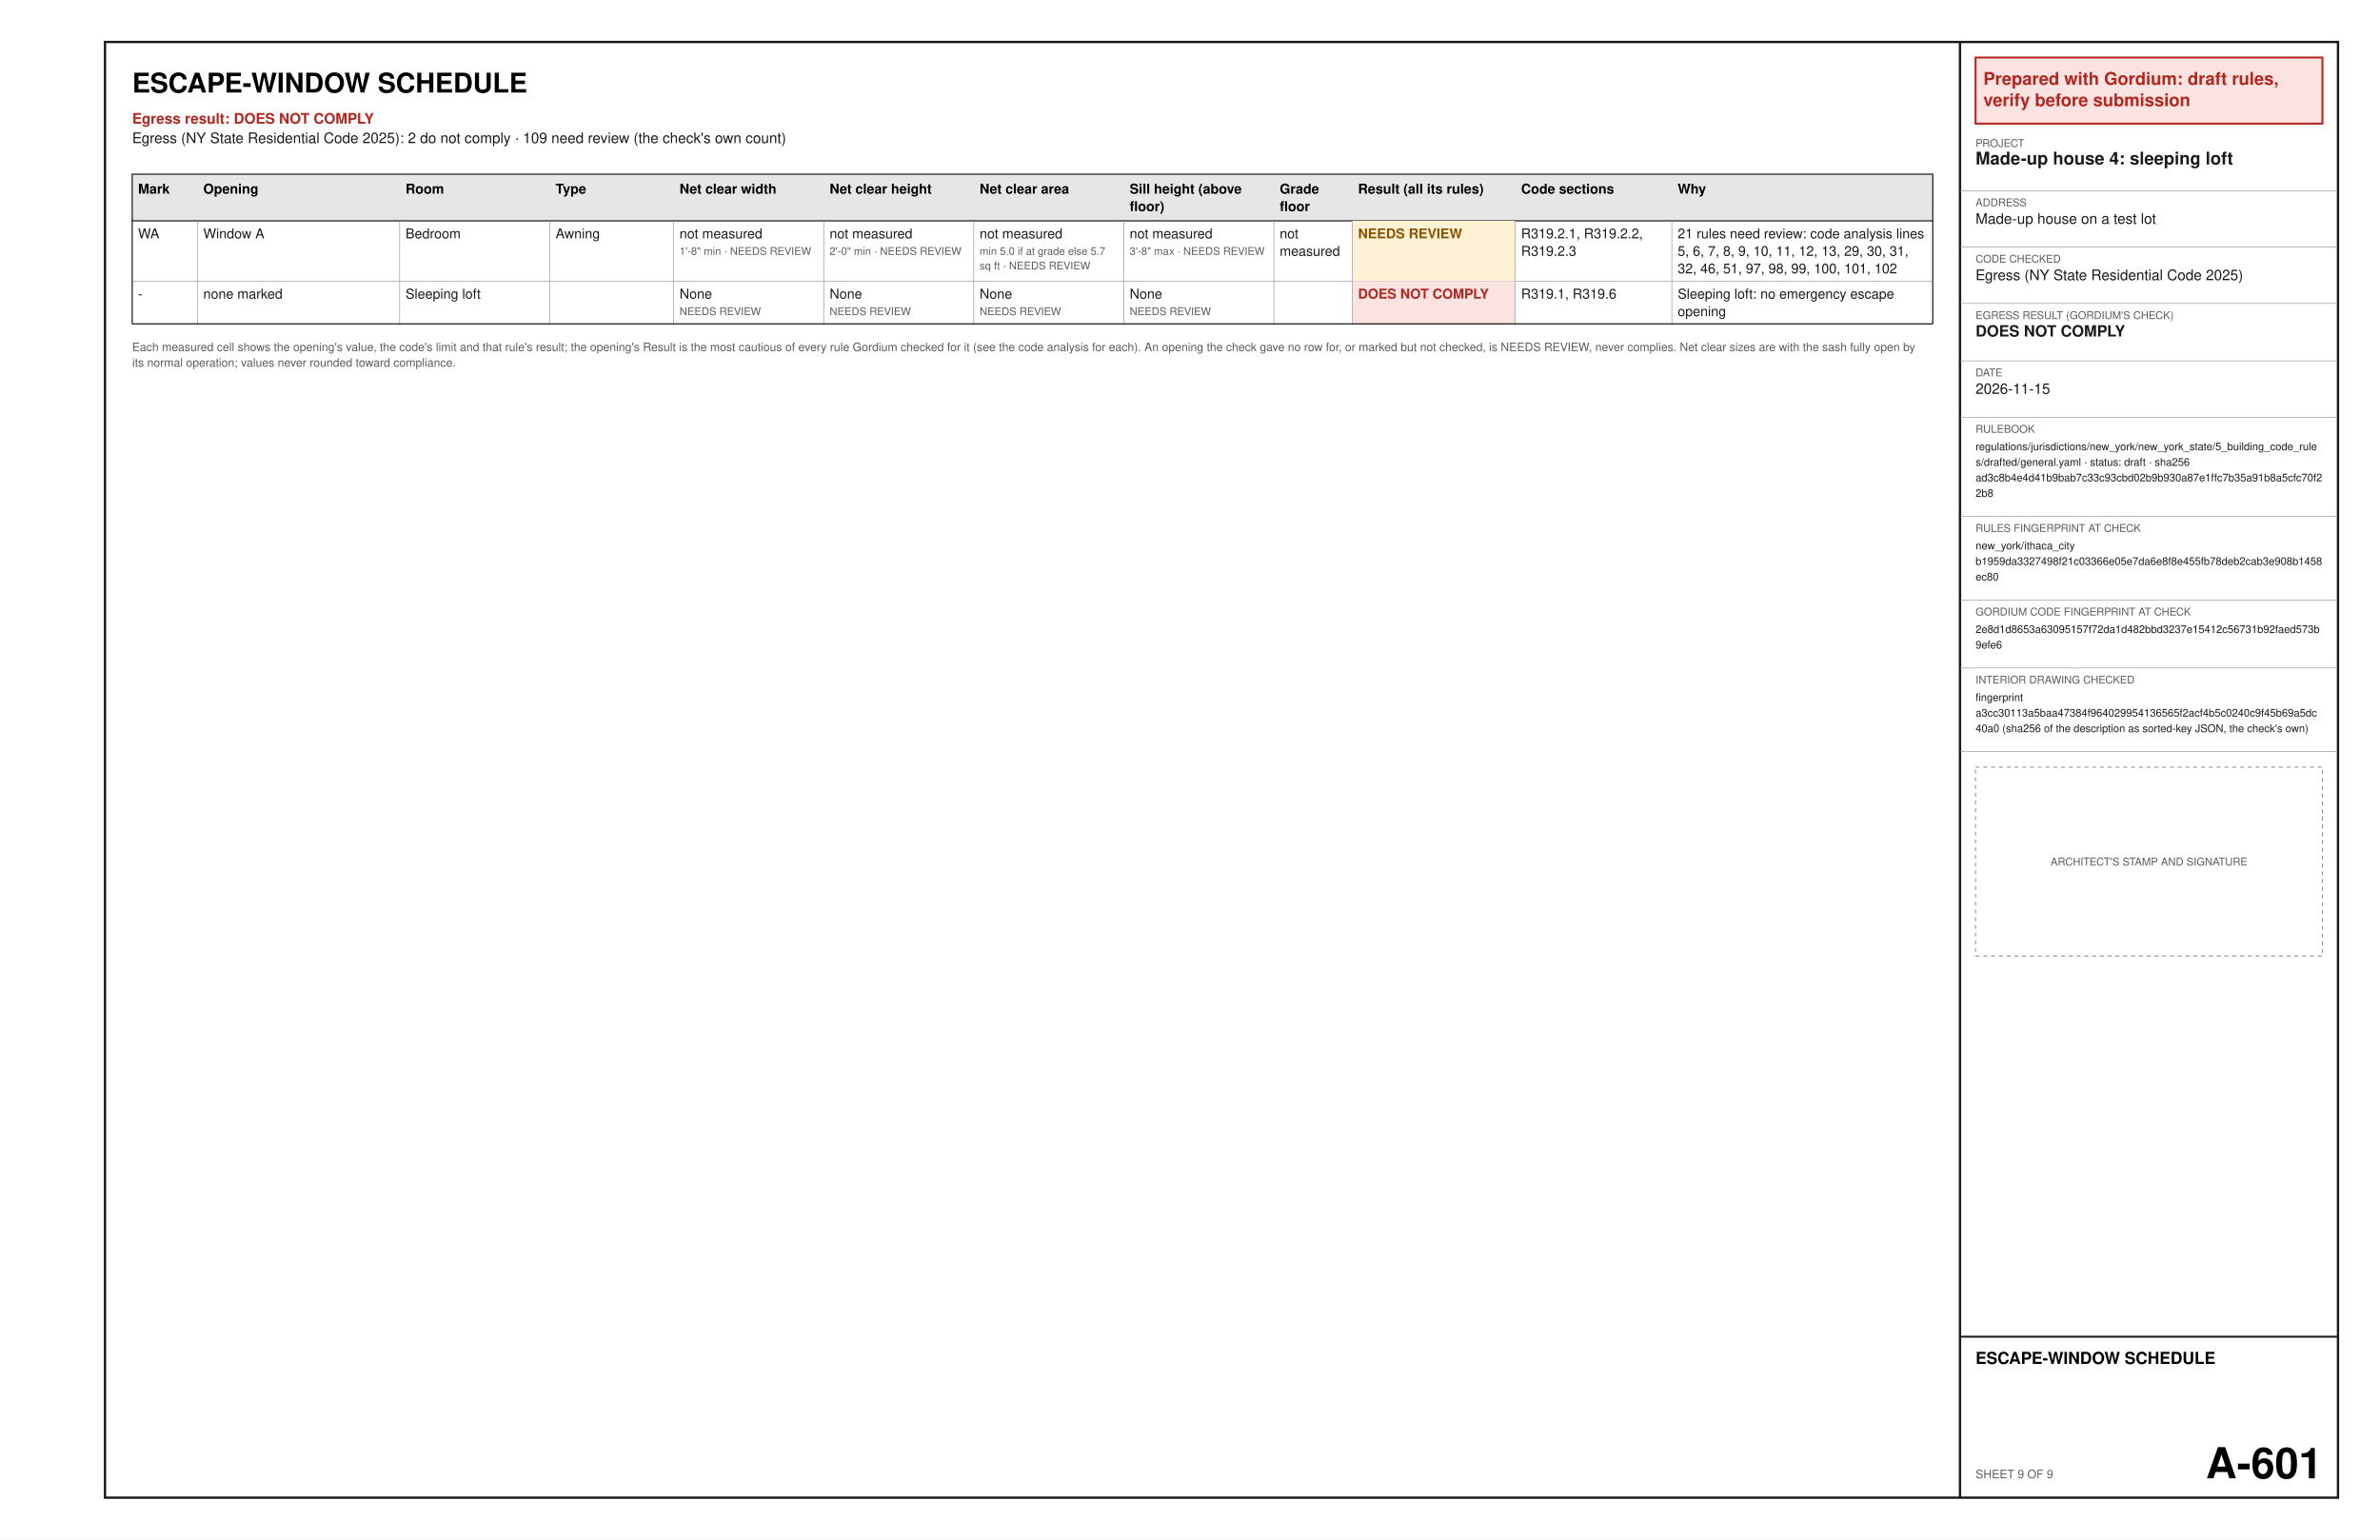
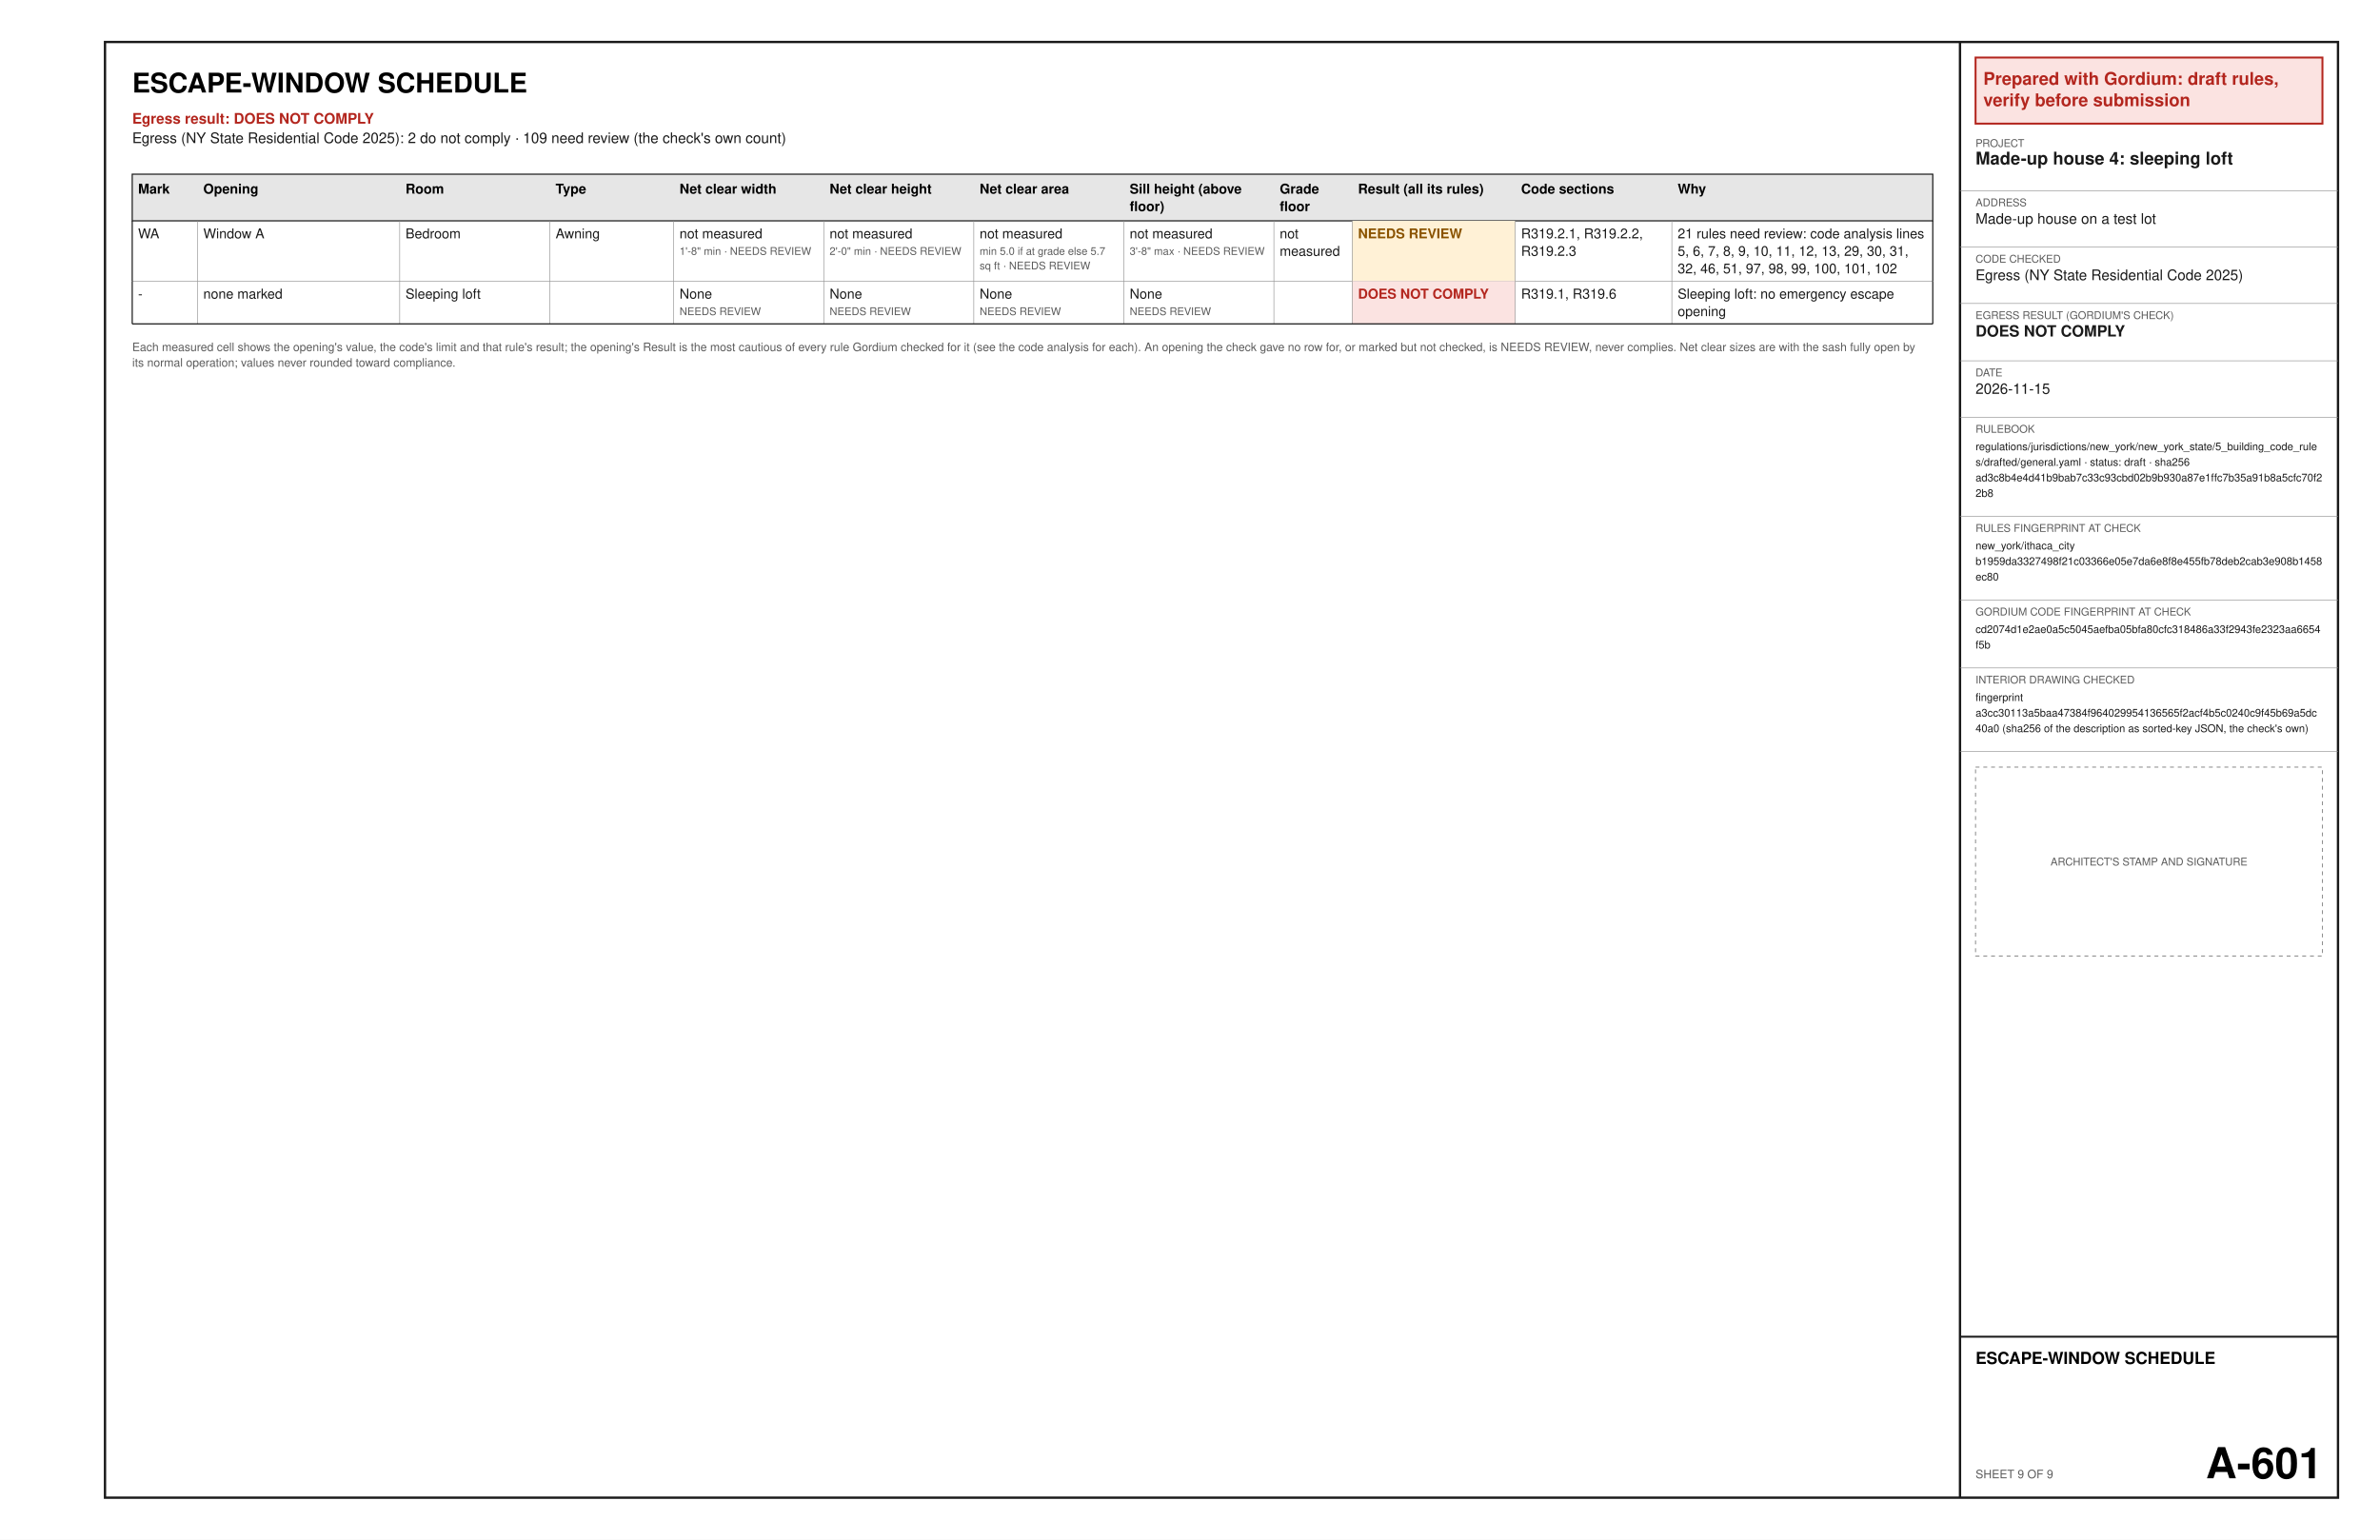
<svg xmlns="http://www.w3.org/2000/svg" width="17in" height="11in" viewBox="0 0 1224 792" font-family="Helvetica, Arial, sans-serif">
  <rect x="0" y="0" width="1224" height="792" fill="#ffffff" />
  <text x="68" y="47.6" font-size="14" font-weight="bold" text-anchor="start" fill="#000000" xml:space="preserve">ESCAPE-WINDOW SCHEDULE</text>
  <text x="68" y="63.6" font-size="7.5" font-weight="bold" text-anchor="start" fill="#b3261e" xml:space="preserve">Egress result: DOES NOT COMPLY</text>
  <text x="68" y="73.6" font-size="7.5" text-anchor="start" fill="#1a1a1a" xml:space="preserve">Egress (NY State Residential Code 2025): 2 do not comply · 109 need review (the check's own count)</text>
  <polygon points="68,89.6 994,89.6 994,113.6 68,113.6" fill="#e6e6e6" stroke="#1a1a1a" stroke-width="0.6" />
  <text x="71" y="99.6" font-size="7" font-weight="bold" text-anchor="start" fill="#000000" xml:space="preserve">Mark</text>
  <text x="104.55" y="99.6" font-size="7" font-weight="bold" text-anchor="start" fill="#000000" xml:space="preserve">Opening</text>
  <text x="208.56" y="99.6" font-size="7" font-weight="bold" text-anchor="start" fill="#000000" xml:space="preserve">Room</text>
  <text x="285.72" y="99.6" font-size="7" font-weight="bold" text-anchor="start" fill="#000000" xml:space="preserve">Type</text>
  <text x="349.47" y="99.6" font-size="7" font-weight="bold" text-anchor="start" fill="#000000" xml:space="preserve">Net clear width</text>
  <text x="426.64" y="99.6" font-size="7" font-weight="bold" text-anchor="start" fill="#000000" xml:space="preserve">Net clear height</text>
  <text x="503.8" y="99.6" font-size="7" font-weight="bold" text-anchor="start" fill="#000000" xml:space="preserve">Net clear area</text>
  <text x="580.97" y="99.6" font-size="7" font-weight="bold" text-anchor="start" fill="#000000" xml:space="preserve">Sill height (above</text>
  <text x="580.97" y="108.6" font-size="7" font-weight="bold" text-anchor="start" fill="#000000" xml:space="preserve">floor)</text>
  <text x="658.14" y="99.6" font-size="7" font-weight="bold" text-anchor="start" fill="#000000" xml:space="preserve">Grade</text>
  <text x="658.14" y="108.6" font-size="7" font-weight="bold" text-anchor="start" fill="#000000" xml:space="preserve">floor</text>
  <text x="698.4" y="99.6" font-size="7" font-weight="bold" text-anchor="start" fill="#000000" xml:space="preserve">Result (all its rules)</text>
  <text x="782.28" y="99.6" font-size="7" font-weight="bold" text-anchor="start" fill="#000000" xml:space="preserve">Code sections</text>
  <text x="862.8" y="99.6" font-size="7" font-weight="bold" text-anchor="start" fill="#000000" xml:space="preserve">Why</text>
  <text x="71" y="122.6" font-size="7" text-anchor="start" fill="#1a1a1a" xml:space="preserve">WA</text>
  <text x="104.55" y="122.6" font-size="7" text-anchor="start" fill="#1a1a1a" xml:space="preserve">Window A</text>
  <text x="208.56" y="122.6" font-size="7" text-anchor="start" fill="#1a1a1a" xml:space="preserve">Bedroom</text>
  <text x="285.72" y="122.6" font-size="7" text-anchor="start" fill="#1a1a1a" xml:space="preserve">Awning</text>
  <text x="349.47" y="122.6" font-size="7" text-anchor="start" fill="#1a1a1a" xml:space="preserve">not measured</text>
  <text x="349.47" y="131.1" font-size="5.5" text-anchor="start" fill="#5a5a5a" xml:space="preserve">1'-8" min · NEEDS REVIEW</text>
  <text x="426.64" y="122.6" font-size="7" text-anchor="start" fill="#1a1a1a" xml:space="preserve">not measured</text>
  <text x="426.64" y="131.1" font-size="5.5" text-anchor="start" fill="#5a5a5a" xml:space="preserve">2'-0" min · NEEDS REVIEW</text>
  <text x="503.8" y="122.6" font-size="7" text-anchor="start" fill="#1a1a1a" xml:space="preserve">not measured</text>
  <text x="503.8" y="131.1" font-size="5.5" text-anchor="start" fill="#5a5a5a" xml:space="preserve">min 5.0 if at grade else 5.7</text>
  <text x="503.8" y="138.6" font-size="5.5" text-anchor="start" fill="#5a5a5a" xml:space="preserve">sq ft · NEEDS REVIEW</text>
  <text x="580.97" y="122.6" font-size="7" text-anchor="start" fill="#1a1a1a" xml:space="preserve">not measured</text>
  <text x="580.97" y="131.1" font-size="5.5" text-anchor="start" fill="#5a5a5a" xml:space="preserve">3'-8" max · NEEDS REVIEW</text>
  <text x="658.14" y="122.6" font-size="7" text-anchor="start" fill="#1a1a1a" xml:space="preserve">not</text>
  <text x="658.14" y="131.6" font-size="7" text-anchor="start" fill="#1a1a1a" xml:space="preserve">measured</text>
  <polygon points="695.4,113.6 779.28,113.6 779.28,144.6 695.4,144.6" fill="#fff1d6" />
  <text x="698.4" y="122.6" font-size="7" font-weight="bold" text-anchor="start" fill="#8a5300" xml:space="preserve">NEEDS REVIEW</text>
  <text x="782.28" y="122.6" font-size="7" text-anchor="start" fill="#1a1a1a" xml:space="preserve">R319.2.1, R319.2.2,</text>
  <text x="782.28" y="131.6" font-size="7" text-anchor="start" fill="#1a1a1a" xml:space="preserve">R319.2.3</text>
  <text x="862.8" y="122.6" font-size="7" text-anchor="start" fill="#1a1a1a" xml:space="preserve">21 rules need review: code analysis lines</text>
  <text x="862.8" y="131.6" font-size="7" text-anchor="start" fill="#1a1a1a" xml:space="preserve">5, 6, 7, 8, 9, 10, 11, 12, 13, 29, 30, 31,</text>
  <text x="862.8" y="140.6" font-size="7" text-anchor="start" fill="#1a1a1a" xml:space="preserve">32, 46, 51, 97, 98, 99, 100, 101, 102</text>
  <line x1="68" y1="144.6" x2="994" y2="144.6" stroke="#8c8c8c" stroke-width="0.3" />
  <line x1="101.55" y1="113.6" x2="101.55" y2="144.6" stroke="#8c8c8c" stroke-width="0.3" />
  <line x1="205.56" y1="113.6" x2="205.56" y2="144.6" stroke="#8c8c8c" stroke-width="0.3" />
  <line x1="282.72" y1="113.6" x2="282.72" y2="144.6" stroke="#8c8c8c" stroke-width="0.3" />
  <line x1="346.47" y1="113.6" x2="346.47" y2="144.6" stroke="#8c8c8c" stroke-width="0.3" />
  <line x1="423.64" y1="113.6" x2="423.64" y2="144.6" stroke="#8c8c8c" stroke-width="0.3" />
  <line x1="500.8" y1="113.6" x2="500.8" y2="144.6" stroke="#8c8c8c" stroke-width="0.3" />
  <line x1="577.97" y1="113.6" x2="577.97" y2="144.6" stroke="#8c8c8c" stroke-width="0.3" />
  <line x1="655.14" y1="113.6" x2="655.14" y2="144.6" stroke="#8c8c8c" stroke-width="0.3" />
  <line x1="695.4" y1="113.6" x2="695.4" y2="144.6" stroke="#8c8c8c" stroke-width="0.3" />
  <line x1="779.28" y1="113.6" x2="779.28" y2="144.6" stroke="#8c8c8c" stroke-width="0.3" />
  <line x1="859.8" y1="113.6" x2="859.8" y2="144.6" stroke="#8c8c8c" stroke-width="0.3" />
  <line x1="68" y1="113.6" x2="68" y2="144.6" stroke="#1a1a1a" stroke-width="0.6" />
  <line x1="994" y1="113.6" x2="994" y2="144.6" stroke="#1a1a1a" stroke-width="0.6" />
  <text x="71" y="153.6" font-size="7" text-anchor="start" fill="#1a1a1a" xml:space="preserve">-</text>
  <text x="104.55" y="153.6" font-size="7" text-anchor="start" fill="#1a1a1a" xml:space="preserve">none marked</text>
  <text x="208.56" y="153.6" font-size="7" text-anchor="start" fill="#1a1a1a" xml:space="preserve">Sleeping loft</text>
  <text x="285.72" y="153.6" font-size="7" text-anchor="start" fill="#1a1a1a" xml:space="preserve" />
  <text x="349.47" y="153.6" font-size="7" text-anchor="start" fill="#1a1a1a" xml:space="preserve">None</text>
  <text x="349.47" y="162.1" font-size="5.5" text-anchor="start" fill="#5a5a5a" xml:space="preserve">NEEDS REVIEW</text>
  <text x="426.64" y="153.6" font-size="7" text-anchor="start" fill="#1a1a1a" xml:space="preserve">None</text>
  <text x="426.64" y="162.1" font-size="5.5" text-anchor="start" fill="#5a5a5a" xml:space="preserve">NEEDS REVIEW</text>
  <text x="503.8" y="153.6" font-size="7" text-anchor="start" fill="#1a1a1a" xml:space="preserve">None</text>
  <text x="503.8" y="162.1" font-size="5.5" text-anchor="start" fill="#5a5a5a" xml:space="preserve">NEEDS REVIEW</text>
  <text x="580.97" y="153.6" font-size="7" text-anchor="start" fill="#1a1a1a" xml:space="preserve">None</text>
  <text x="580.97" y="162.1" font-size="5.5" text-anchor="start" fill="#5a5a5a" xml:space="preserve">NEEDS REVIEW</text>
  <text x="658.14" y="153.6" font-size="7" text-anchor="start" fill="#1a1a1a" xml:space="preserve" />
  <polygon points="695.4,144.6 779.28,144.6 779.28,166.6 695.4,166.6" fill="#fbe3e1" />
  <text x="698.4" y="153.6" font-size="7" font-weight="bold" text-anchor="start" fill="#b3261e" xml:space="preserve">DOES NOT COMPLY</text>
  <text x="782.28" y="153.6" font-size="7" text-anchor="start" fill="#1a1a1a" xml:space="preserve">R319.1, R319.6</text>
  <text x="862.8" y="153.6" font-size="7" text-anchor="start" fill="#1a1a1a" xml:space="preserve">Sleeping loft: no emergency escape</text>
  <text x="862.8" y="162.6" font-size="7" text-anchor="start" fill="#1a1a1a" xml:space="preserve">opening</text>
  <line x1="68" y1="166.6" x2="994" y2="166.6" stroke="#8c8c8c" stroke-width="0.3" />
  <line x1="101.55" y1="144.6" x2="101.55" y2="166.6" stroke="#8c8c8c" stroke-width="0.3" />
  <line x1="205.56" y1="144.6" x2="205.56" y2="166.6" stroke="#8c8c8c" stroke-width="0.3" />
  <line x1="282.72" y1="144.6" x2="282.72" y2="166.6" stroke="#8c8c8c" stroke-width="0.3" />
  <line x1="346.47" y1="144.6" x2="346.47" y2="166.6" stroke="#8c8c8c" stroke-width="0.3" />
  <line x1="423.64" y1="144.6" x2="423.64" y2="166.6" stroke="#8c8c8c" stroke-width="0.3" />
  <line x1="500.8" y1="144.6" x2="500.8" y2="166.6" stroke="#8c8c8c" stroke-width="0.3" />
  <line x1="577.97" y1="144.6" x2="577.97" y2="166.6" stroke="#8c8c8c" stroke-width="0.3" />
  <line x1="655.14" y1="144.6" x2="655.14" y2="166.6" stroke="#8c8c8c" stroke-width="0.3" />
  <line x1="695.4" y1="144.6" x2="695.4" y2="166.6" stroke="#8c8c8c" stroke-width="0.3" />
  <line x1="779.28" y1="144.6" x2="779.28" y2="166.6" stroke="#8c8c8c" stroke-width="0.3" />
  <line x1="859.8" y1="144.6" x2="859.8" y2="166.6" stroke="#8c8c8c" stroke-width="0.3" />
  <line x1="68" y1="144.6" x2="68" y2="166.6" stroke="#1a1a1a" stroke-width="0.6" />
  <line x1="994" y1="144.6" x2="994" y2="166.6" stroke="#1a1a1a" stroke-width="0.6" />
  <line x1="68" y1="166.6" x2="994" y2="166.6" stroke="#1a1a1a" stroke-width="0.6" />
  <text x="68" y="180.6" font-size="6" text-anchor="start" fill="#5a5a5a" xml:space="preserve">Each measured cell shows the opening's value, the code's limit and that rule's result; the opening's Result is the most cautious of every rule Gordium checked for it (see the code analysis for each). An opening the check gave no row for, or marked but not checked, is NEEDS REVIEW, never complies. Net clear sizes are with the sash fully open by</text>
  <text x="68" y="188.6" font-size="6" text-anchor="start" fill="#5a5a5a" xml:space="preserve">its normal operation; values never rounded toward compliance.</text>
  <polygon points="54,21.6 1202.4,21.6 1202.4,770.4 54,770.4" fill="none" stroke="#1a1a1a" stroke-width="1.2" />
  <line x1="1008" y1="21.6" x2="1008" y2="770.4" stroke="#1a1a1a" stroke-width="1.2" />
  <polygon points="1016,29.6 1194.4,29.6 1194.4,63.6 1016,63.6" fill="#fbe3e1" stroke="#b3261e" stroke-width="1" />
  <text x="1020" y="43.6" font-size="9" font-weight="bold" text-anchor="start" fill="#b3261e" xml:space="preserve">Prepared with Gordium: draft rules,</text>
  <text x="1020" y="54.6" font-size="9" font-weight="bold" text-anchor="start" fill="#b3261e" xml:space="preserve">verify before submission</text>
  <text x="1016" y="75.6" font-size="5.5" text-anchor="start" fill="#5a5a5a" xml:space="preserve">PROJECT</text>
  <text x="1016" y="84.6" font-size="9" font-weight="bold" text-anchor="start" fill="#1a1a1a" xml:space="preserve">Made-up house 4: sleeping loft</text>
  <line x1="1008" y1="98.1" x2="1202.4" y2="98.1" stroke="#8c8c8c" stroke-width="0.3" />
  <text x="1016" y="106.1" font-size="5.5" text-anchor="start" fill="#5a5a5a" xml:space="preserve">ADDRESS</text>
  <text x="1016" y="115.1" font-size="7.5" text-anchor="start" fill="#1a1a1a" xml:space="preserve">Made-up house on a test lot</text>
  <line x1="1008" y1="127.1" x2="1202.4" y2="127.1" stroke="#8c8c8c" stroke-width="0.3" />
  <text x="1016" y="135.1" font-size="5.5" text-anchor="start" fill="#5a5a5a" xml:space="preserve">CODE CHECKED</text>
  <text x="1016" y="144.1" font-size="7.5" text-anchor="start" fill="#1a1a1a" xml:space="preserve">Egress (NY State Residential Code 2025)</text>
  <line x1="1008" y1="156.1" x2="1202.4" y2="156.1" stroke="#8c8c8c" stroke-width="0.3" />
  <text x="1016" y="164.1" font-size="5.5" text-anchor="start" fill="#5a5a5a" xml:space="preserve">EGRESS RESULT (GORDIUM'S CHECK)</text>
  <text x="1016" y="173.1" font-size="8" font-weight="bold" text-anchor="start" fill="#1a1a1a" xml:space="preserve">DOES NOT COMPLY</text>
  <line x1="1008" y1="185.6" x2="1202.4" y2="185.6" stroke="#8c8c8c" stroke-width="0.3" />
  <text x="1016" y="193.6" font-size="5.5" text-anchor="start" fill="#5a5a5a" xml:space="preserve">DATE</text>
  <text x="1016" y="202.6" font-size="7.5" text-anchor="start" fill="#1a1a1a" xml:space="preserve">2026-11-15</text>
  <line x1="1008" y1="214.6" x2="1202.4" y2="214.6" stroke="#8c8c8c" stroke-width="0.3" />
  <text x="1016" y="222.6" font-size="5.5" text-anchor="start" fill="#5a5a5a" xml:space="preserve">RULEBOOK</text>
  <text x="1016" y="231.6" font-size="5.5" text-anchor="start" fill="#1a1a1a" xml:space="preserve">regulations/jurisdictions/new_york/new_york_state/5_building_code_rule</text>
  <text x="1016" y="239.6" font-size="5.5" text-anchor="start" fill="#1a1a1a" xml:space="preserve">s/drafted/general.yaml · status: draft · sha256</text>
  <text x="1016" y="247.6" font-size="5.5" text-anchor="start" fill="#1a1a1a" xml:space="preserve">ad3c8b4e4d41b9bab7c33c93cbd02b9b930a87e1ffc7b35a91b8a5cfc70f2</text>
  <text x="1016" y="255.6" font-size="5.5" text-anchor="start" fill="#1a1a1a" xml:space="preserve">2b8</text>
  <line x1="1008" y1="265.6" x2="1202.4" y2="265.6" stroke="#8c8c8c" stroke-width="0.3" />
  <text x="1016" y="273.6" font-size="5.5" text-anchor="start" fill="#5a5a5a" xml:space="preserve">RULES FINGERPRINT AT CHECK</text>
  <text x="1016" y="282.6" font-size="5.5" text-anchor="start" fill="#1a1a1a" xml:space="preserve">new_york/ithaca_city</text>
  <text x="1016" y="290.6" font-size="5.5" text-anchor="start" fill="#1a1a1a" xml:space="preserve">b1959da3327498f21c03366e05e7da6e8f8e455fb78deb2cab3e908b1458</text>
  <text x="1016" y="298.6" font-size="5.5" text-anchor="start" fill="#1a1a1a" xml:space="preserve">ec80</text>
  <line x1="1008" y1="308.6" x2="1202.4" y2="308.6" stroke="#8c8c8c" stroke-width="0.3" />
  <text x="1016" y="316.6" font-size="5.5" text-anchor="start" fill="#5a5a5a" xml:space="preserve">GORDIUM CODE FINGERPRINT AT CHECK</text>
-   <text x="1016" y="325.6" font-size="5.5" text-anchor="start" fill="#1a1a1a" xml:space="preserve">2e8d1d8653a63095157f72da1d482bbd3237e15412c56731b92faed573b</text>
-   <text x="1016" y="333.6" font-size="5.5" text-anchor="start" fill="#1a1a1a" xml:space="preserve">9efe6</text>
+   <text x="1016" y="325.6" font-size="5.5" text-anchor="start" fill="#1a1a1a" xml:space="preserve">cd2074d1e2ae0a5c5045aefba05bfa80cfc318486a33f2943fe2323aa6654</text>
+   <text x="1016" y="333.6" font-size="5.5" text-anchor="start" fill="#1a1a1a" xml:space="preserve">f5b</text>
  <line x1="1008" y1="343.6" x2="1202.4" y2="343.6" stroke="#8c8c8c" stroke-width="0.3" />
  <text x="1016" y="351.6" font-size="5.5" text-anchor="start" fill="#5a5a5a" xml:space="preserve">INTERIOR DRAWING CHECKED</text>
  <text x="1016" y="360.6" font-size="5.5" text-anchor="start" fill="#1a1a1a" xml:space="preserve">fingerprint</text>
  <text x="1016" y="368.6" font-size="5.5" text-anchor="start" fill="#1a1a1a" xml:space="preserve">a3cc30113a5baa47384f964029954136565f2acf4b5c0240c9f45b69a5dc</text>
  <text x="1016" y="376.6" font-size="5.5" text-anchor="start" fill="#1a1a1a" xml:space="preserve">40a0 (sha256 of the description as sorted-key JSON, the check's own)</text>
  <line x1="1008" y1="386.6" x2="1202.4" y2="386.6" stroke="#8c8c8c" stroke-width="0.3" />
  <polygon points="1016,394.6 1194.4,394.6 1194.4,491.8 1016,491.8" fill="none" stroke="#8c8c8c" stroke-width="0.5" stroke-dasharray="2 2" />
  <text x="1105.2" y="445.2" font-size="5.5" text-anchor="middle" fill="#5a5a5a" xml:space="preserve">ARCHITECT'S STAMP AND SIGNATURE</text>
  <line x1="1008" y1="687.6" x2="1202.4" y2="687.6" stroke="#1a1a1a" stroke-width="1" />
  <text x="1016" y="701.6" font-size="8.5" font-weight="bold" text-anchor="start" fill="#000000" xml:space="preserve">ESCAPE-WINDOW SCHEDULE</text>
  <text x="1016" y="760.4" font-size="6" text-anchor="start" fill="#5a5a5a" xml:space="preserve">SHEET 9 OF 9</text>
  <text x="1194.4" y="760.4" font-size="22" font-weight="bold" text-anchor="end" fill="#000000" xml:space="preserve">A-601</text>
</svg>
